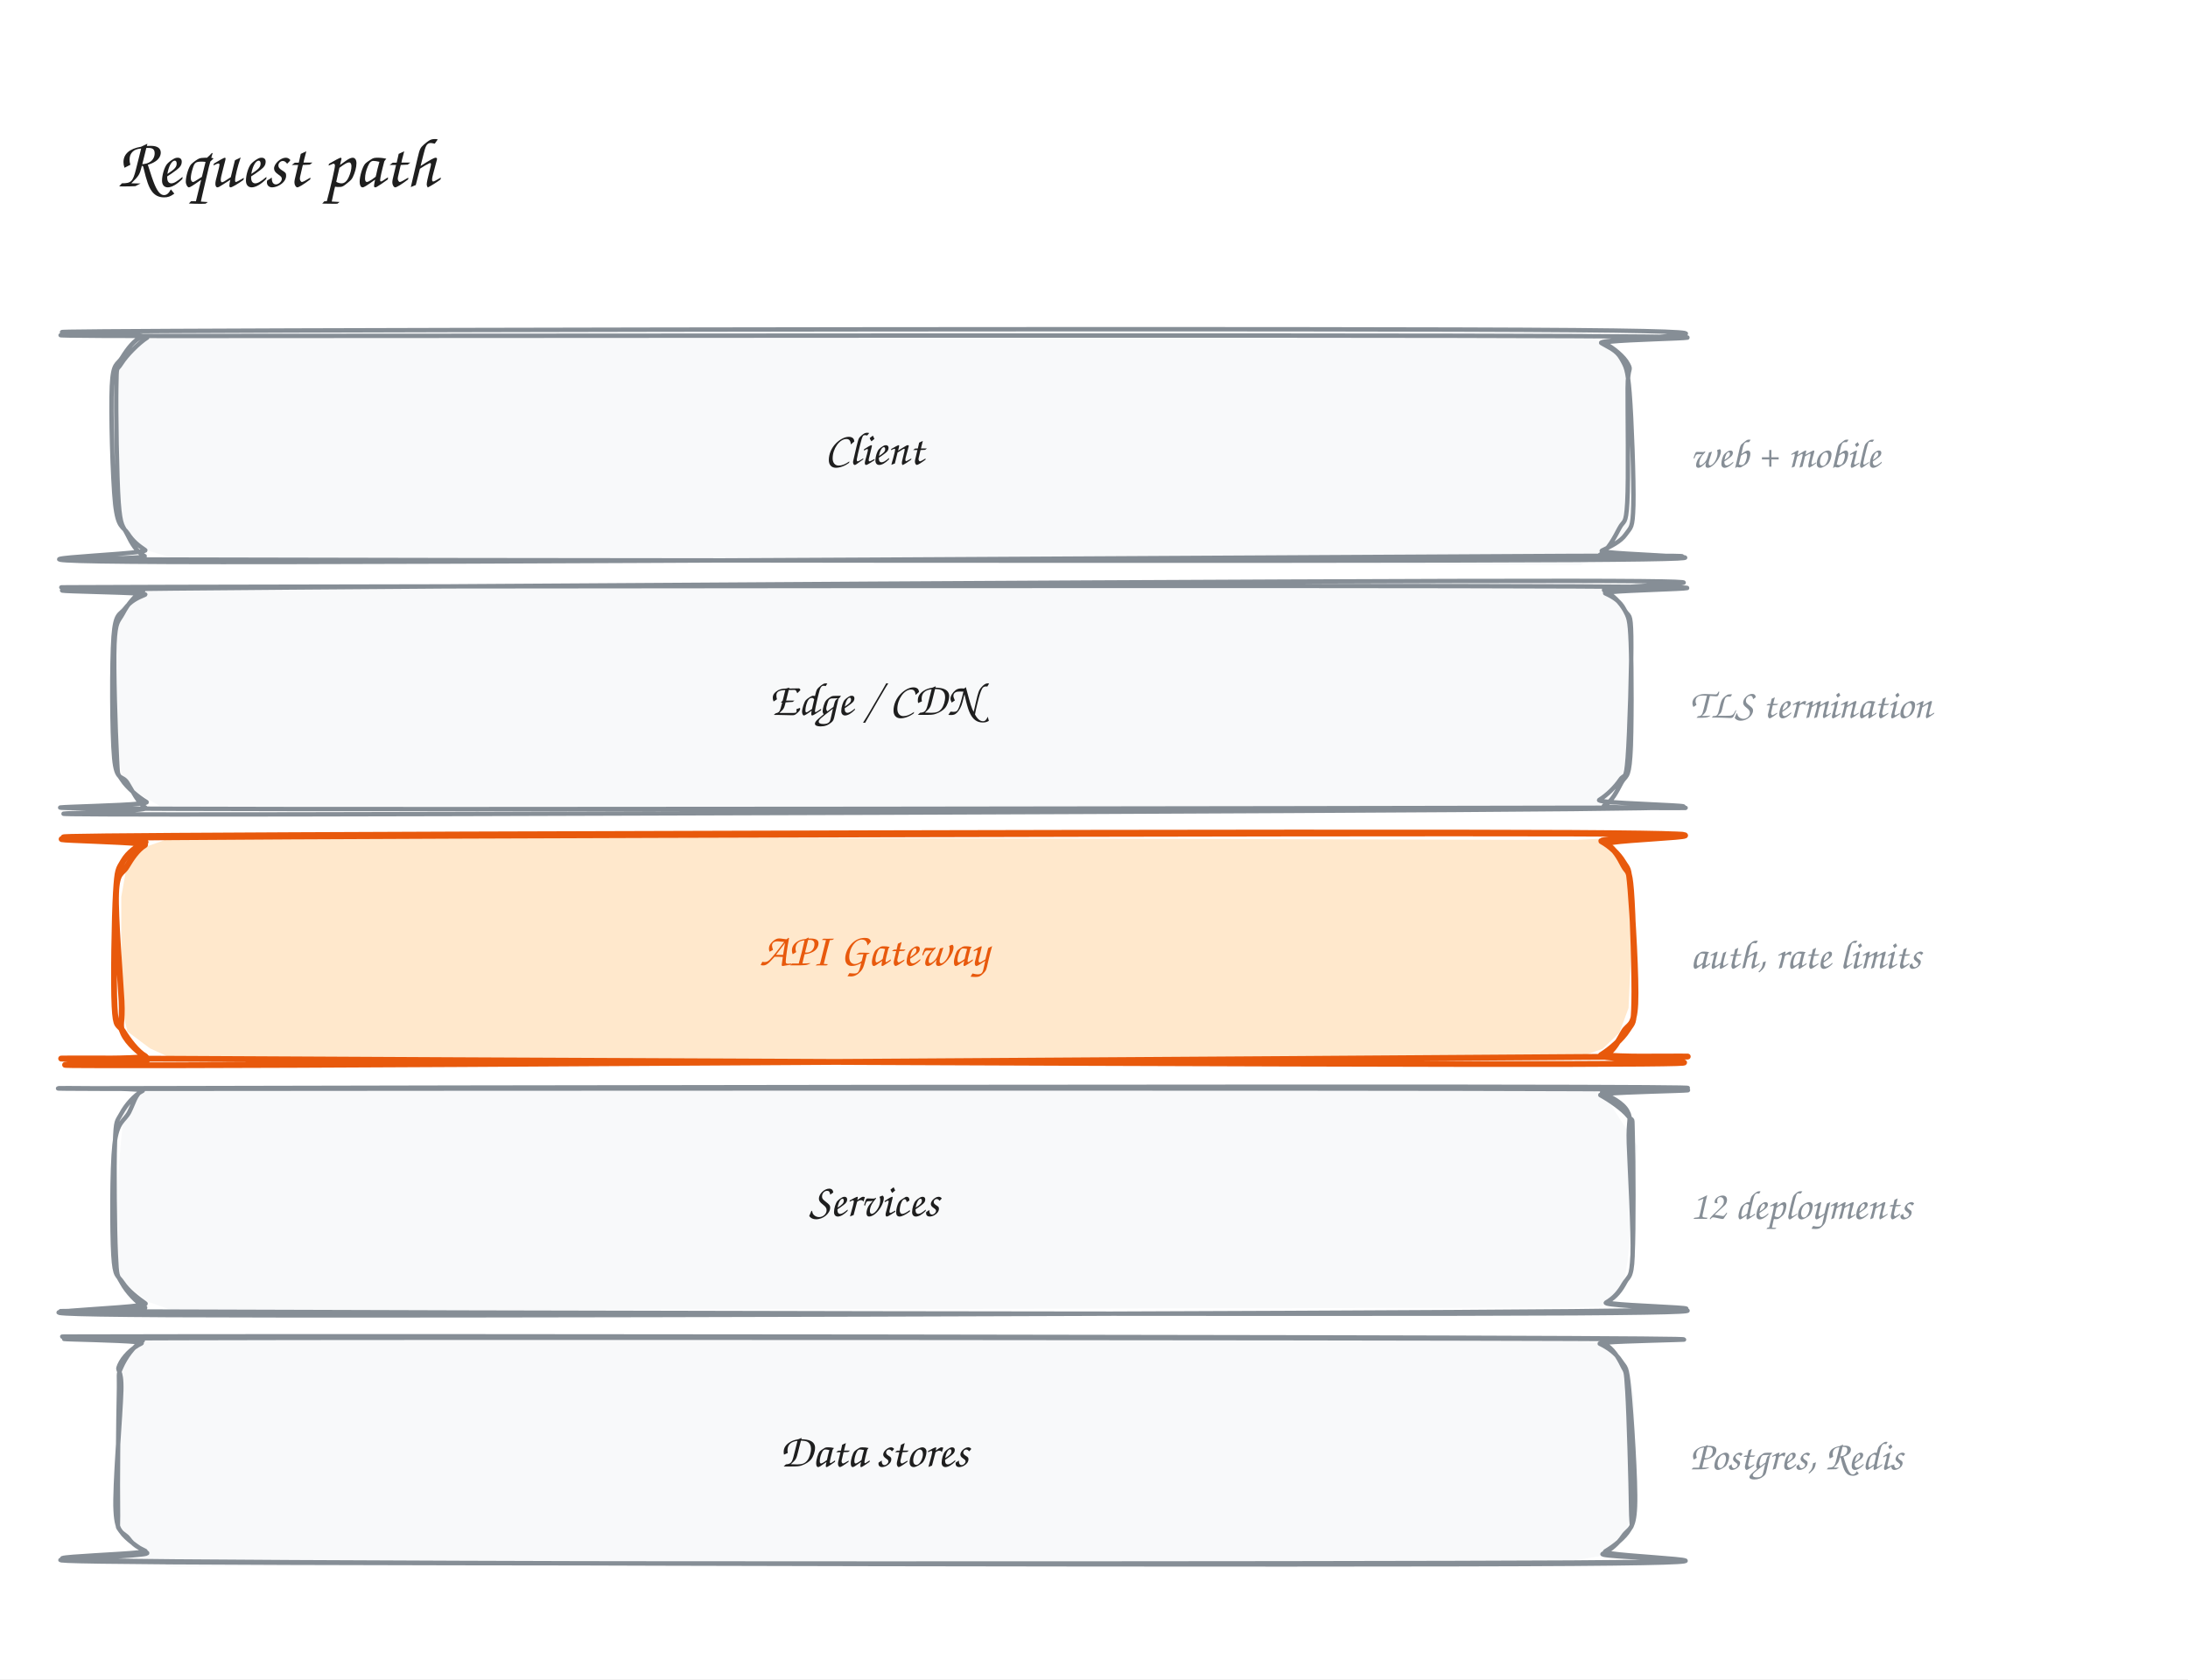
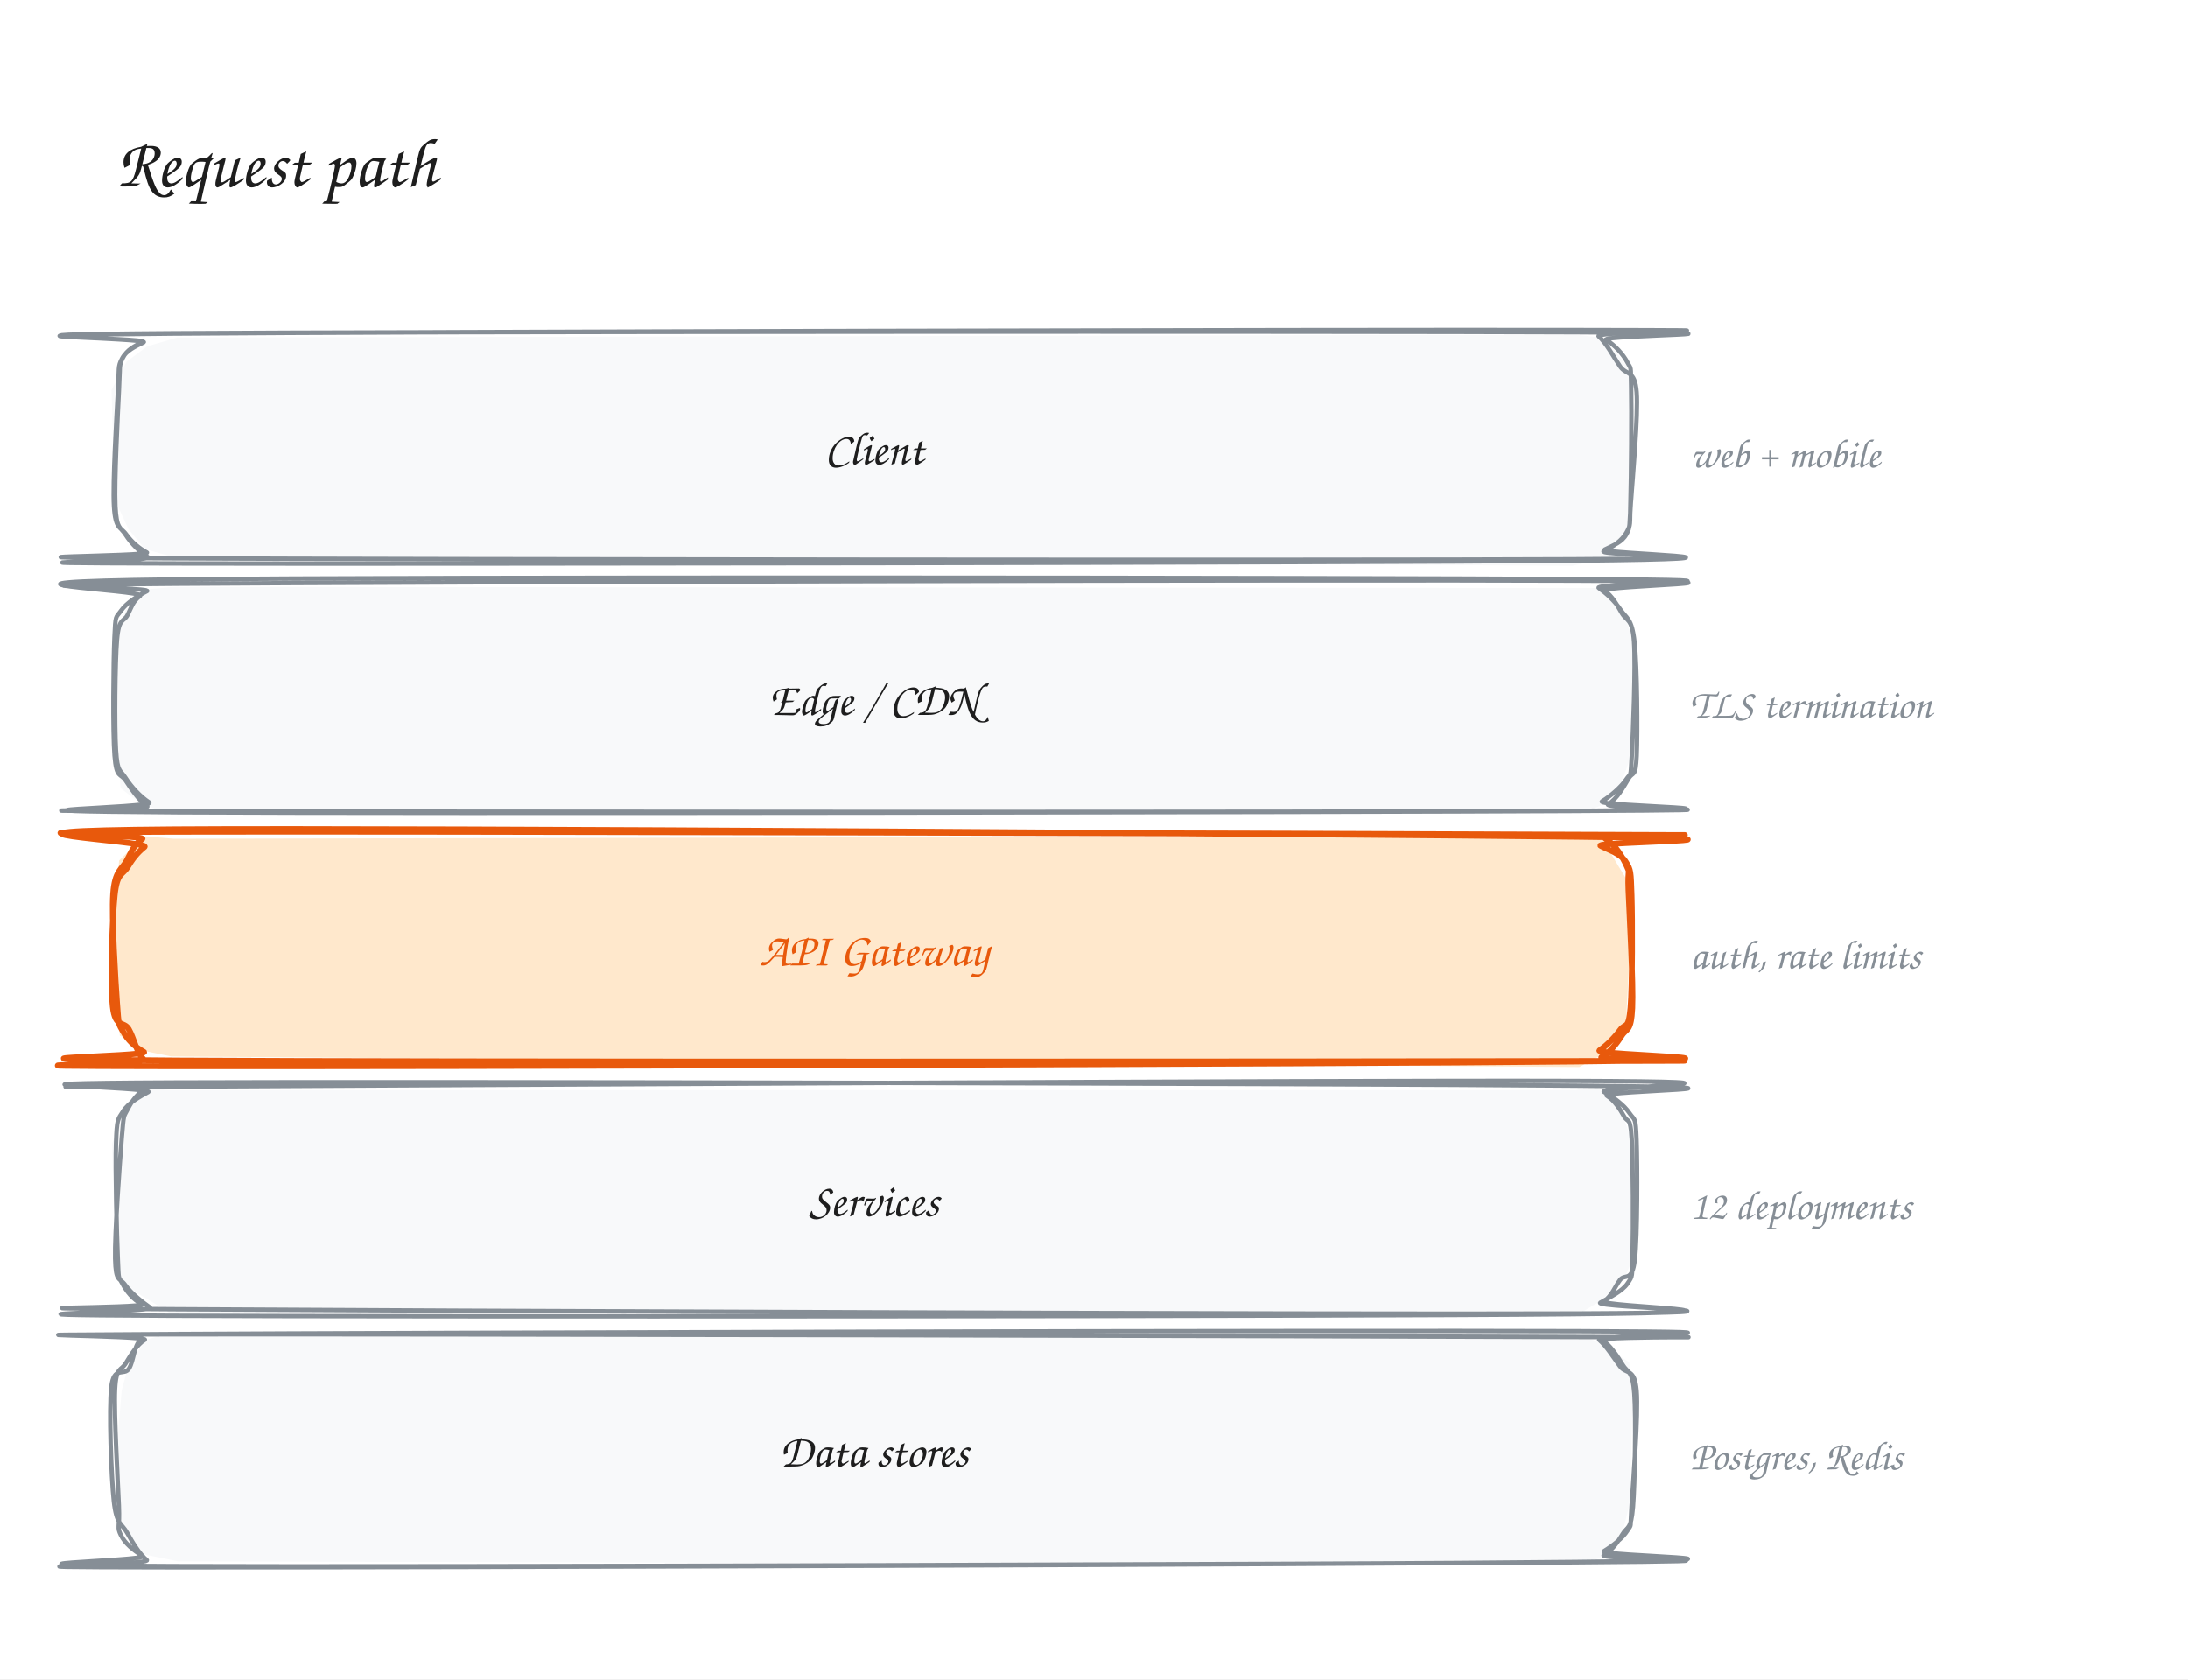
<svg xmlns="http://www.w3.org/2000/svg" width="750.90" height="576.40" viewBox="0 0 750.90 576.40">
  <rect width="750.90" height="576.40" fill="#ffffff" />
-   <path d="M 542.13 113.02 L 550.76 118.33 L 557.72 123.35 L 558.46 133.38 L 561.65 173.60 L 558.39 183.50 L 551.15 189.23 L 542.46 193.93 L 61.44 192.17 L 48.47 188.34 L 41.79 182.62 L 38.18 172.86 L 39.51 132.20 L 41.39 122.88 L 50.15 115.99 L 59.99 113.24 Z" fill="#f8f9fa" stroke="none" opacity="1.00" />
-   <path d="M 540.40 113.33 C 622.11 114.02, 546.87 116.12, 549.54 117.74 C 552.20 119.36, 554.76 120.18, 556.38 123.05 C 558.01 125.91, 558.57 126.54, 559.26 134.94 C 559.96 143.34, 560.77 165.39, 560.55 173.47 C 560.34 181.55, 559.74 180.83, 557.95 183.42 C 556.15 186.01, 552.74 187.54, 549.77 189.01 C 546.80 190.48, 621.72 191.71, 540.13 192.23 C 458.55 192.74, 142.02 192.31, 60.26 192.08 C -21.49 191.85, 52.37 192.31, 49.60 190.87 C 46.84 189.43, 45.15 186.49, 43.67 183.43 C 42.19 180.37, 41.35 180.94, 40.72 172.50 C 40.10 164.07, 39.77 140.77, 39.92 132.82 C 40.08 124.86, 39.90 127.61, 41.66 124.79 C 43.43 121.97, 47.58 117.76, 50.52 115.89 C 53.45 114.03, -22.38 114.03, 59.26 113.61 C 140.91 113.18, 458.69 112.64, 540.40 113.33 M 540.70 115.38 C 622.59 115.79, 547.73 116.21, 550.73 117.81 C 553.74 119.42, 557.42 122.41, 558.73 124.98 C 560.04 127.56, 558.63 125.34, 558.59 133.26 C 558.54 141.18, 558.93 164.47, 558.46 172.48 C 557.99 180.50, 557.33 178.33, 555.75 181.34 C 554.17 184.35, 551.79 188.95, 548.96 190.53 C 546.13 192.11, 620.57 190.42, 538.79 190.82 C 457.01 191.21, 139.76 193.23, 58.27 192.90 C -23.23 192.57, 52.23 190.46, 49.83 188.83 C 47.43 187.21, 45.60 185.78, 43.89 183.14 C 42.17 180.51, 40.45 181.47, 39.54 173.04 C 38.62 164.61, 37.98 140.96, 38.38 132.56 C 38.78 124.16, 40.19 125.50, 41.95 122.64 C 43.71 119.79, 46.03 116.65, 48.94 115.43 C 51.85 114.21, -22.53 115.34, 59.43 115.33 C 141.39 115.32, 458.82 114.97, 540.70 115.38" stroke="#868e96" stroke-width="1.5" fill="none" stroke-linecap="round" stroke-linejoin="round" opacity="1.00" />
-   <path d="M 541.37 199.32 L 552.02 202.06 L 557.64 209.78 L 559.68 219.66 L 560.87 257.25 L 556.96 269.22 L 550.28 276.21 L 540.89 277.60 L 57.80 278.38 L 50.09 273.93 L 42.14 268.53 L 40.86 259.55 L 38.77 219.63 L 41.27 208.84 L 48.11 202.91 L 61.18 201.41 Z" fill="#f8f9fa" stroke="none" opacity="1.00" />
-   <path d="M 540.42 201.30 C 622.29 201.67, 548.08 202.36, 550.92 203.68 C 553.76 204.99, 556.00 206.36, 557.45 209.18 C 558.91 212.01, 559.32 212.22, 559.66 220.62 C 560.01 229.03, 560.05 251.58, 559.50 259.62 C 558.96 267.65, 557.89 266.01, 556.39 268.83 C 554.88 271.65, 553.25 275.14, 550.48 276.55 C 547.70 277.95, 621.74 277.10, 539.74 277.28 C 457.74 277.46, 140.06 277.96, 58.48 277.63 C -23.10 277.30, 53.04 276.95, 50.27 275.29 C 47.50 273.64, 43.56 270.37, 41.86 267.70 C 40.17 265.04, 40.53 267.08, 40.10 259.31 C 39.68 251.54, 38.94 229.22, 39.29 221.09 C 39.65 212.96, 40.59 213.57, 42.22 210.54 C 43.84 207.50, 46.14 204.39, 49.05 202.88 C 51.96 201.37, -22.20 201.74, 59.70 201.47 C 141.59 201.21, 458.55 200.93, 540.42 201.30 M 538.99 199.39 C 620.82 199.50, 547.46 200.98, 550.56 202.66 C 553.66 204.33, 556.03 206.82, 557.57 209.44 C 559.12 212.06, 559.66 209.93, 559.83 218.38 C 560.00 226.84, 559.24 251.93, 558.60 260.15 C 557.96 268.37, 557.59 265.31, 555.97 267.72 C 554.34 270.12, 551.55 272.91, 548.85 274.58 C 546.15 276.25, 621.21 276.88, 539.77 277.72 C 458.33 278.55, 141.84 279.64, 60.21 279.58 C -21.42 279.51, 52.74 279.12, 50.00 277.30 C 47.25 275.49, 45.53 271.54, 43.72 268.69 C 41.92 265.84, 39.97 268.55, 39.18 260.20 C 38.38 251.85, 38.33 227.16, 38.96 218.59 C 39.59 210.03, 41.17 211.23, 42.97 208.82 C 44.78 206.41, 47.02 205.27, 49.79 204.14 C 52.56 203.00, -21.94 202.81, 59.59 202.02 C 141.13 201.23, 457.16 199.29, 538.99 199.39" stroke="#868e96" stroke-width="1.5" fill="none" stroke-linecap="round" stroke-linejoin="round" opacity="1.00" />
-   <path d="M 540.76 288.33 L 552.18 287.75 L 558.05 296.23 L 560.68 306.34 L 558.90 346.02 L 555.77 354.49 L 550.02 360.02 L 539.24 363.87 L 60.89 364.19 L 51.48 359.87 L 43.73 354.08 L 41.64 345.57 L 41.62 307.87 L 43.63 296.55 L 50.60 290.48 L 60.18 287.09 Z" fill="#ffe8cc" stroke="none" opacity="1.00" />
-   <path d="M 539.31 285.91 C 621.16 286.38, 548.32 287.85, 551.30 289.72 C 554.28 291.59, 555.75 294.46, 557.16 297.13 C 558.57 299.79, 559.15 297.92, 559.77 305.73 C 560.39 313.54, 561.07 336.00, 560.87 343.99 C 560.67 351.98, 560.48 350.63, 558.57 353.66 C 556.66 356.70, 552.54 360.28, 549.40 362.20 C 546.27 364.13, 621.47 365.03, 539.75 365.23 C 458.04 365.44, 140.76 363.88, 59.12 363.44 C -22.53 363.00, 52.68 364.15, 49.87 362.58 C 47.06 361.01, 44.01 356.88, 42.25 354.02 C 40.49 351.17, 39.72 353.35, 39.31 345.42 C 38.89 337.50, 39.27 314.79, 39.77 306.47 C 40.27 298.16, 40.61 298.43, 42.30 295.54 C 43.98 292.65, 46.89 290.57, 49.88 289.13 C 52.86 287.69, -21.37 287.43, 60.20 286.90 C 141.78 286.36, 457.46 285.44, 539.31 285.91 M 539.26 286.13 C 620.96 286.36, 546.65 287.18, 549.62 288.80 C 552.59 290.43, 555.43 293.12, 557.09 295.88 C 558.75 298.64, 558.87 297.25, 559.56 305.37 C 560.25 313.49, 561.62 336.44, 561.22 344.59 C 560.82 352.74, 558.83 351.36, 557.15 354.27 C 555.46 357.17, 553.86 360.59, 551.11 362.02 C 548.36 363.45, 622.42 362.24, 540.65 362.84 C 458.88 363.45, 142.12 365.56, 60.49 365.66 C -21.13 365.77, 53.96 365.27, 50.93 363.46 C 47.89 361.64, 43.83 358.09, 42.30 354.78 C 40.76 351.48, 42.13 351.66, 41.72 343.65 C 41.30 335.64, 39.53 314.41, 39.83 306.71 C 40.13 299.01, 41.86 300.22, 43.51 297.44 C 45.16 294.67, 47.08 291.75, 49.74 290.07 C 52.39 288.39, -22.14 288.04, 59.44 287.39 C 141.03 286.73, 457.56 285.89, 539.26 286.13" stroke="#e8590c" stroke-width="2.0" fill="none" stroke-linecap="round" stroke-linejoin="round" opacity="1.00" />
-   <path d="M 541.41 372.78 L 550.66 375.82 L 555.58 383.59 L 561.96 393.39 L 558.64 432.50 L 556.96 442.32 L 549.92 448.46 L 539.12 448.84 L 59.58 449.93 L 50.61 446.78 L 40.71 438.83 L 38.47 429.50 L 41.35 393.60 L 42.65 380.82 L 50.63 373.29 L 60.03 373.07 Z" fill="#f8f9fa" stroke="none" opacity="1.00" />
-   <path d="M 541.17 373.11 C 623.03 373.37, 546.97 373.72, 549.87 375.10 C 552.76 376.49, 557.00 378.53, 558.52 381.41 C 560.04 384.29, 558.70 384.08, 558.99 392.38 C 559.28 400.68, 560.59 423.12, 560.29 431.20 C 559.98 439.28, 558.67 438.20, 557.15 440.86 C 555.63 443.52, 553.96 445.49, 551.16 447.15 C 548.37 448.80, 622.43 450.29, 540.40 450.81 C 458.37 451.32, 140.73 450.56, 58.96 450.23 C -22.82 449.90, 52.62 450.45, 49.76 448.81 C 46.90 447.17, 43.48 443.44, 41.81 440.41 C 40.14 437.37, 40.15 438.63, 39.76 430.59 C 39.36 422.54, 39.15 400.20, 39.46 392.14 C 39.77 384.08, 40.05 385.18, 41.64 382.23 C 43.22 379.28, 46.13 375.89, 48.97 374.44 C 51.80 372.99, -23.37 373.75, 58.66 373.53 C 140.70 373.31, 459.30 372.84, 541.17 373.11 M 541.53 373.84 C 623.32 374.20, 546.40 374.42, 549.27 375.97 C 552.14 377.52, 556.92 380.78, 558.76 383.14 C 560.61 385.50, 560.10 382.19, 560.35 390.12 C 560.61 398.05, 560.72 422.38, 560.29 430.71 C 559.86 439.04, 559.24 437.40, 557.79 440.10 C 556.34 442.79, 554.65 445.22, 551.61 446.88 C 548.56 448.55, 621.81 449.35, 539.54 450.11 C 457.26 450.87, 139.55 451.88, 57.95 451.43 C -23.65 450.98, 52.54 449.27, 49.91 447.42 C 47.28 445.56, 44.00 443.08, 42.17 440.32 C 40.33 437.55, 39.38 438.74, 38.90 430.84 C 38.42 422.94, 38.38 401.10, 39.29 392.92 C 40.20 384.74, 42.76 384.86, 44.35 381.76 C 45.93 378.66, 46.45 375.66, 48.82 374.33 C 51.18 372.99, -23.58 373.84, 58.54 373.76 C 140.66 373.68, 459.74 373.47, 541.53 373.84" stroke="#868e96" stroke-width="1.5" fill="none" stroke-linecap="round" stroke-linejoin="round" opacity="1.00" />
-   <path d="M 539.29 460.15 L 551.46 461.22 L 559.17 469.53 L 560.76 479.52 L 561.50 515.47 L 557.06 528.56 L 550.81 533.89 L 540.76 535.56 L 58.48 537.77 L 47.99 533.86 L 40.76 525.04 L 38.67 516.89 L 40.82 477.71 L 42.61 467.01 L 48.89 459.92 L 57.55 459.68 Z" fill="#f8f9fa" stroke="none" opacity="1.00" />
-   <path d="M 539.66 459.35 C 621.16 459.77, 546.30 459.98, 549.06 461.28 C 551.82 462.59, 554.57 464.56, 556.25 467.15 C 557.92 469.74, 558.27 468.50, 559.09 476.83 C 559.90 485.15, 561.48 508.70, 561.13 517.10 C 560.79 525.51, 558.87 524.55, 557.02 527.26 C 555.17 529.98, 552.96 531.88, 550.02 533.40 C 547.07 534.91, 621.26 535.90, 539.33 536.37 C 457.40 536.85, 139.94 536.82, 58.46 536.26 C -23.02 535.70, 53.27 534.77, 50.46 533.03 C 47.64 531.28, 43.22 528.33, 41.57 525.81 C 39.91 523.29, 40.63 525.74, 40.50 517.91 C 40.37 510.07, 40.59 486.93, 40.79 478.81 C 40.99 470.70, 40.34 472.29, 41.69 469.20 C 43.05 466.12, 45.86 462.03, 48.91 460.28 C 51.97 458.54, -21.75 458.89, 60.04 458.73 C 141.83 458.58, 458.16 458.92, 539.66 459.35 M 539.24 459.58 C 620.83 459.90, 547.65 459.75, 550.56 461.26 C 553.47 462.78, 555.38 465.93, 556.70 468.66 C 558.02 471.40, 557.98 469.52, 558.49 477.68 C 559.00 485.83, 559.66 509.65, 559.76 517.58 C 559.87 525.51, 560.57 522.75, 559.10 525.23 C 557.63 527.72, 554.15 530.58, 550.93 532.51 C 547.72 534.44, 621.66 536.24, 539.80 536.81 C 457.93 537.39, 141.40 536.72, 59.75 535.98 C -21.91 535.24, 52.47 533.70, 49.87 532.38 C 47.28 531.07, 45.86 530.40, 44.16 528.10 C 42.46 525.80, 40.10 527.03, 39.68 518.56 C 39.25 510.10, 41.41 485.65, 41.63 477.32 C 41.84 468.99, 39.83 471.28, 40.98 468.59 C 42.13 465.90, 45.18 462.71, 48.52 461.17 C 51.86 459.63, -20.77 459.60, 61.02 459.34 C 142.81 459.07, 457.65 459.26, 539.24 459.58" stroke="#868e96" stroke-width="1.5" fill="none" stroke-linecap="round" stroke-linejoin="round" opacity="1.00" />
+   <path d="M 541.02 114.90 L 550.53 116.07 L 558.66 126.05 L 559.77 135.73 L 560.85 171.11 L 558.57 181.77 L 552.11 191.40 L 539.67 194.23 L 60.98 191.62 L 49.71 188.53 L 44.10 181.69 L 39.38 171.50 L 38.26 133.88 L 43.46 124.15 L 50.52 118.89 L 60.88 115.88 Z" fill="#f8f9fa" stroke="none" opacity="1.00" />
+   <path d="M 540.84 114.07 C 622.84 114.45, 548.26 114.97, 551.20 116.69 C 554.14 118.40, 557.05 121.65, 558.48 124.35 C 559.91 127.05, 559.62 124.87, 559.80 132.87 C 559.98 140.87, 559.82 164.02, 559.56 172.34 C 559.30 180.66, 559.76 179.95, 558.23 182.77 C 556.70 185.58, 553.53 187.71, 550.40 189.25 C 547.27 190.79, 621.37 191.60, 539.42 192.00 C 457.48 192.41, 140.23 192.06, 58.73 191.67 C -22.78 191.28, 52.95 191.02, 50.38 189.66 C 47.81 188.29, 45.20 186.12, 43.32 183.48 C 41.44 180.83, 39.58 181.94, 39.11 173.79 C 38.63 165.63, 40.00 142.97, 40.46 134.53 C 40.92 126.08, 40.40 125.96, 41.87 123.13 C 43.34 120.29, 46.38 118.98, 49.27 117.53 C 52.17 116.08, -22.69 114.98, 59.23 114.41 C 141.16 113.83, 458.85 113.69, 540.84 114.07 M 541.23 113.31 C 622.84 113.46, 546.21 113.39, 548.66 115.47 C 551.12 117.54, 553.81 122.57, 555.98 125.76 C 558.14 128.95, 561.06 126.83, 561.68 134.61 C 562.30 142.39, 560.29 164.31, 559.70 172.46 C 559.11 180.60, 559.63 180.77, 558.14 183.47 C 556.64 186.17, 553.79 187.16, 550.75 188.66 C 547.71 190.16, 621.81 191.68, 539.90 192.48 C 457.98 193.27, 140.79 193.62, 59.27 193.43 C -22.25 193.23, 53.49 192.92, 50.80 191.29 C 48.11 189.66, 45.01 186.59, 43.14 183.64 C 41.27 180.70, 39.98 181.89, 39.59 173.61 C 39.20 165.33, 40.39 142.42, 40.81 133.97 C 41.24 125.51, 40.78 125.63, 42.14 122.87 C 43.51 120.11, 46.18 118.77, 48.99 117.39 C 51.80 116.00, -23.03 115.22, 59.01 114.54 C 141.05 113.86, 459.62 113.15, 541.23 113.31" stroke="#868e96" stroke-width="1.5" fill="none" stroke-linecap="round" stroke-linejoin="round" opacity="1.00" />
+   <path d="M 541.01 201.85 L 551.54 201.80 L 557.79 211.84 L 560.55 220.61 L 559.84 259.24 L 556.00 269.87 L 550.51 276.06 L 542.49 279.30 L 59.19 279.62 L 48.48 275.99 L 41.37 270.52 L 40.52 260.39 L 38.68 221.68 L 43.23 209.20 L 49.01 202.45 L 59.38 201.46 Z" fill="#f8f9fa" stroke="none" opacity="1.00" />
+   <path d="M 541.05 199.33 C 622.82 199.73, 548.12 200.93, 550.71 202.77 C 553.30 204.62, 554.89 207.48, 556.57 210.40 C 558.25 213.32, 560.22 212.09, 560.79 220.30 C 561.37 228.50, 560.46 251.77, 560.01 259.64 C 559.56 267.52, 559.79 264.98, 558.09 267.55 C 556.39 270.11, 552.77 273.25, 549.80 275.05 C 546.82 276.85, 622.04 277.77, 540.24 278.33 C 458.43 278.89, 140.58 278.68, 58.96 278.42 C -22.65 278.15, 53.17 278.46, 50.54 276.73 C 47.91 274.99, 45.06 270.90, 43.19 268.01 C 41.32 265.12, 39.97 267.57, 39.31 259.38 C 38.66 251.19, 38.90 227.17, 39.27 218.88 C 39.64 210.59, 39.67 212.29, 41.53 209.63 C 43.39 206.97, 47.34 204.47, 50.42 202.93 C 53.51 201.39, -21.71 200.99, 60.06 200.39 C 141.83 199.79, 459.27 198.94, 541.05 199.33 M 541.56 198.79 C 623.03 199.28, 546.25 200.08, 548.68 201.82 C 551.11 203.56, 554.08 206.14, 556.12 209.23 C 558.17 212.32, 560.02 212.00, 560.95 220.37 C 561.88 228.73, 562.05 251.58, 561.69 259.41 C 561.34 267.24, 560.47 264.57, 558.84 267.35 C 557.20 270.12, 554.96 274.22, 551.89 276.06 C 548.82 277.89, 622.18 277.89, 540.41 278.35 C 458.65 278.81, 142.85 279.31, 61.31 278.82 C -20.23 278.33, 54.23 277.38, 51.19 275.42 C 48.15 273.45, 44.99 270.01, 43.09 267.01 C 41.19 264.01, 40.28 265.32, 39.79 257.42 C 39.30 249.51, 39.48 227.27, 40.14 219.55 C 40.80 211.84, 42.43 213.63, 43.75 211.13 C 45.08 208.63, 45.39 206.59, 48.07 204.55 C 50.76 202.51, -22.41 199.87, 59.84 198.91 C 142.09 197.95, 460.08 198.30, 541.56 198.79" stroke="#868e96" stroke-width="1.5" fill="none" stroke-linecap="round" stroke-linejoin="round" opacity="1.00" />
+   <path d="M 539.64 286.93 L 549.43 287.12 L 555.41 297.25 L 560.54 305.60 L 558.23 346.62 L 558.56 354.39 L 550.17 361.85 L 542.00 366.26 L 58.78 362.63 L 50.72 360.98 L 41.12 355.47 L 40.05 345.19 L 39.85 306.81 L 40.87 295.37 L 49.33 287.04 L 59.62 287.89 Z" fill="#ffe8cc" stroke="none" opacity="1.00" />
+   <path d="M 539.30 286.50 C 621.24 286.89, 547.82 286.07, 550.98 287.86 C 554.14 289.65, 556.94 294.27, 558.26 297.23 C 559.58 300.18, 558.56 297.44, 558.88 305.57 C 559.20 313.70, 560.58 337.68, 560.18 346.01 C 559.78 354.35, 558.27 352.76, 556.51 355.57 C 554.74 358.37, 552.37 361.40, 549.61 362.84 C 546.85 364.28, 621.44 364.02, 539.93 364.21 C 458.42 364.41, 142.33 364.55, 60.57 364.02 C -21.18 363.50, 52.44 362.73, 49.38 361.07 C 46.32 359.42, 43.75 356.85, 42.21 354.08 C 40.67 351.30, 40.73 352.30, 40.17 344.43 C 39.60 336.55, 38.27 315.03, 38.82 306.85 C 39.38 298.68, 41.83 298.51, 43.50 295.36 C 45.16 292.22, 46.17 289.63, 48.82 287.98 C 51.46 286.34, -22.39 285.75, 59.36 285.50 C 141.10 285.26, 457.37 286.11, 539.30 286.50 M 541.51 287.21 C 623.08 288.15, 546.57 288.87, 549.30 290.30 C 552.04 291.73, 556.16 292.95, 557.93 295.79 C 559.71 298.63, 559.66 299.00, 559.94 307.36 C 560.21 315.71, 560.23 338.25, 559.58 345.94 C 558.93 353.63, 557.83 351.05, 556.06 353.49 C 554.29 355.92, 551.59 358.73, 548.96 360.54 C 546.32 362.35, 622.07 363.46, 540.25 364.37 C 458.43 365.27, 139.89 366.12, 58.05 365.98 C -23.79 365.84, 51.52 365.65, 49.21 363.53 C 46.90 361.42, 45.94 356.29, 44.19 353.28 C 42.44 350.28, 39.50 353.14, 38.69 345.48 C 37.88 337.82, 38.49 315.27, 39.34 307.31 C 40.18 299.34, 42.02 300.46, 43.73 297.70 C 45.44 294.93, 46.90 292.87, 49.59 290.70 C 52.28 288.53, -22.11 285.24, 59.87 284.66 C 141.86 284.08, 459.94 286.27, 541.51 287.21" stroke="#e8590c" stroke-width="2.0" fill="none" stroke-linecap="round" stroke-linejoin="round" opacity="1.00" />
+   <path d="M 540.61 374.21 L 548.28 373.22 L 555.97 380.66 L 559.53 389.95 L 560.47 431.91 L 557.42 438.83 L 549.30 446.58 L 542.25 450.75 L 58.45 450.80 L 51.02 446.19 L 40.87 440.13 L 39.63 431.19 L 38.44 392.68 L 42.87 380.19 L 48.12 373.13 L 58.46 374.20 Z" fill="#f8f9fa" stroke="none" opacity="1.00" />
+   <path d="M 540.69 372.66 C 622.55 373.42, 548.66 374.32, 551.44 376.08 C 554.23 377.84, 555.96 380.74, 557.38 383.21 C 558.81 385.67, 559.51 383.02, 559.99 390.89 C 560.48 398.76, 560.52 422.14, 560.29 430.42 C 560.05 438.69, 560.43 437.74, 558.58 440.53 C 556.74 443.32, 552.08 445.44, 549.22 447.16 C 546.35 448.88, 622.87 450.47, 541.38 450.85 C 459.89 451.22, 142.39 449.94, 60.28 449.40 C -21.83 448.87, 51.78 449.13, 48.72 447.65 C 45.66 446.16, 43.32 443.14, 41.93 440.50 C 40.55 437.86, 40.76 439.85, 40.41 431.82 C 40.05 423.79, 39.51 400.70, 39.81 392.31 C 40.11 383.91, 40.38 384.37, 42.22 381.46 C 44.07 378.55, 47.86 376.48, 50.88 374.83 C 53.90 373.18, -21.31 371.92, 60.32 371.56 C 141.96 371.20, 458.84 371.91, 540.69 372.66 M 539.58 371.03 C 621.15 371.33, 547.19 372.95, 550.46 374.78 C 553.72 376.61, 557.33 379.26, 559.19 382.02 C 561.06 384.78, 561.35 382.93, 561.65 391.32 C 561.96 399.72, 562.00 424.38, 561.05 432.39 C 560.09 440.40, 557.70 437.01, 555.94 439.39 C 554.18 441.77, 553.26 444.71, 550.50 446.66 C 547.73 448.61, 621.42 450.27, 539.36 451.10 C 457.30 451.92, 139.44 452.01, 58.13 451.63 C -23.18 451.25, 54.04 450.59, 51.52 448.83 C 48.99 447.08, 44.99 443.90, 42.99 441.10 C 40.99 438.29, 39.71 440.44, 39.51 432.01 C 39.31 423.57, 41.08 399.02, 41.79 390.48 C 42.51 381.95, 42.38 383.57, 43.79 380.77 C 45.19 377.98, 47.36 375.00, 50.24 373.70 C 53.12 372.40, -20.49 373.43, 61.06 372.98 C 142.62 372.54, 458.02 370.73, 539.58 371.03" stroke="#868e96" stroke-width="1.5" fill="none" stroke-linecap="round" stroke-linejoin="round" opacity="1.00" />
+   <path d="M 538.54 456.80 L 548.79 460.78 L 559.13 467.61 L 560.32 479.47 L 559.37 516.02 L 556.56 526.93 L 550.35 534.28 L 541.83 537.11 L 61.23 535.96 L 48.37 533.35 L 43.23 525.92 L 38.45 516.37 L 41.75 477.32 L 44.46 467.11 L 50.41 459.76 L 60.92 456.85 Z" fill="#f8f9fa" stroke="none" opacity="1.00" />
+   <path d="M 541.42 458.93 C 623.24 459.26, 547.30 458.41, 549.87 459.98 C 552.44 461.55, 555.01 465.32, 556.84 468.38 C 558.68 471.43, 560.29 470.16, 560.89 478.32 C 561.48 486.47, 561.09 509.26, 560.42 517.30 C 559.75 525.34, 558.54 523.80, 556.88 526.56 C 555.21 529.32, 553.21 532.23, 550.41 533.85 C 547.62 535.47, 621.90 535.66, 540.11 536.28 C 458.33 536.90, 141.57 537.94, 59.71 537.58 C -22.15 537.21, 52.00 535.87, 48.96 534.09 C 45.92 532.31, 42.81 529.77, 41.45 526.88 C 40.09 524.00, 41.11 525.12, 40.78 516.80 C 40.45 508.48, 39.07 485.13, 39.47 476.98 C 39.87 468.83, 41.50 470.73, 43.19 467.88 C 44.89 465.04, 47.03 461.56, 49.65 459.91 C 52.27 458.27, -23.03 458.18, 58.93 458.02 C 140.89 457.85, 459.59 458.61, 541.42 458.93 M 541.51 456.92 C 623.18 457.26, 546.45 457.94, 548.86 459.95 C 551.27 461.95, 553.82 466.06, 555.96 468.97 C 558.09 471.88, 561.01 469.36, 561.67 477.41 C 562.34 485.46, 560.46 509.27, 559.93 517.27 C 559.40 525.27, 560.08 522.90, 558.50 525.43 C 556.93 527.95, 553.42 530.64, 550.48 532.43 C 547.54 534.21, 622.89 535.22, 540.86 536.15 C 458.83 537.07, 140.05 538.10, 58.30 537.99 C -23.45 537.88, 52.80 537.46, 50.36 535.49 C 47.92 533.52, 45.53 529.55, 43.64 526.17 C 41.76 522.80, 39.97 523.59, 39.06 515.25 C 38.15 506.92, 37.32 483.72, 38.19 476.14 C 39.05 468.56, 42.58 472.48, 44.27 469.76 C 45.96 467.05, 45.88 461.83, 48.31 459.86 C 50.75 457.89, -23.34 458.41, 58.86 457.92 C 141.06 457.43, 459.84 456.58, 541.51 456.92" stroke="#868e96" stroke-width="1.5" fill="none" stroke-linecap="round" stroke-linejoin="round" opacity="1.00" />
  <text x="40.00" y="40.00" font-size="24" font-family="Excalifont, Virgil, 'Segoe Print', 'Bradley Hand', 'Chalkboard SE', Chalkboard, 'Comic Sans MS', cursive" fill="#1e1e1e" text-anchor="start" opacity="1.00">
    <tspan x="40.00" dy="24.00">Request path</tspan>
  </text>
  <text x="300.00" y="143.40" font-size="16" font-family="Excalifont, Virgil, 'Segoe Print', 'Bradley Hand', 'Chalkboard SE', Chalkboard, 'Comic Sans MS', cursive" fill="#1e1e1e" text-anchor="middle" opacity="1.00">
    <tspan x="300.00" dy="16.00">Client</tspan>
  </text>
  <text x="580.00" y="146.40" font-size="14" font-family="Excalifont, Virgil, 'Segoe Print', 'Bradley Hand', 'Chalkboard SE', Chalkboard, 'Comic Sans MS', cursive" fill="#868e96" text-anchor="start" opacity="1.00">
    <tspan x="580.00" dy="14.00">web + mobile</tspan>
  </text>
  <text x="300.00" y="229.40" font-size="16" font-family="Excalifont, Virgil, 'Segoe Print', 'Bradley Hand', 'Chalkboard SE', Chalkboard, 'Comic Sans MS', cursive" fill="#1e1e1e" text-anchor="middle" opacity="1.00">
    <tspan x="300.00" dy="16.00">Edge / CDN</tspan>
  </text>
  <text x="580.00" y="232.40" font-size="14" font-family="Excalifont, Virgil, 'Segoe Print', 'Bradley Hand', 'Chalkboard SE', Chalkboard, 'Comic Sans MS', cursive" fill="#868e96" text-anchor="start" opacity="1.00">
    <tspan x="580.00" dy="14.00">TLS termination</tspan>
  </text>
  <text x="300.00" y="315.40" font-size="16" font-family="Excalifont, Virgil, 'Segoe Print', 'Bradley Hand', 'Chalkboard SE', Chalkboard, 'Comic Sans MS', cursive" fill="#e8590c" text-anchor="middle" opacity="1.00">
    <tspan x="300.00" dy="16.00">API Gateway</tspan>
  </text>
  <text x="580.00" y="318.40" font-size="14" font-family="Excalifont, Virgil, 'Segoe Print', 'Bradley Hand', 'Chalkboard SE', Chalkboard, 'Comic Sans MS', cursive" fill="#868e96" text-anchor="start" opacity="1.00">
    <tspan x="580.00" dy="14.00">auth, rate limits</tspan>
  </text>
  <text x="300.00" y="401.40" font-size="16" font-family="Excalifont, Virgil, 'Segoe Print', 'Bradley Hand', 'Chalkboard SE', Chalkboard, 'Comic Sans MS', cursive" fill="#1e1e1e" text-anchor="middle" opacity="1.00">
    <tspan x="300.00" dy="16.00">Services</tspan>
  </text>
  <text x="580.00" y="404.40" font-size="14" font-family="Excalifont, Virgil, 'Segoe Print', 'Bradley Hand', 'Chalkboard SE', Chalkboard, 'Comic Sans MS', cursive" fill="#868e96" text-anchor="start" opacity="1.00">
    <tspan x="580.00" dy="14.00">12 deployments</tspan>
  </text>
  <text x="300.00" y="487.40" font-size="16" font-family="Excalifont, Virgil, 'Segoe Print', 'Bradley Hand', 'Chalkboard SE', Chalkboard, 'Comic Sans MS', cursive" fill="#1e1e1e" text-anchor="middle" opacity="1.00">
    <tspan x="300.00" dy="16.00">Data stores</tspan>
  </text>
  <text x="580.00" y="490.40" font-size="14" font-family="Excalifont, Virgil, 'Segoe Print', 'Bradley Hand', 'Chalkboard SE', Chalkboard, 'Comic Sans MS', cursive" fill="#868e96" text-anchor="start" opacity="1.00">
    <tspan x="580.00" dy="14.00">Postgres, Redis</tspan>
  </text>
</svg>
